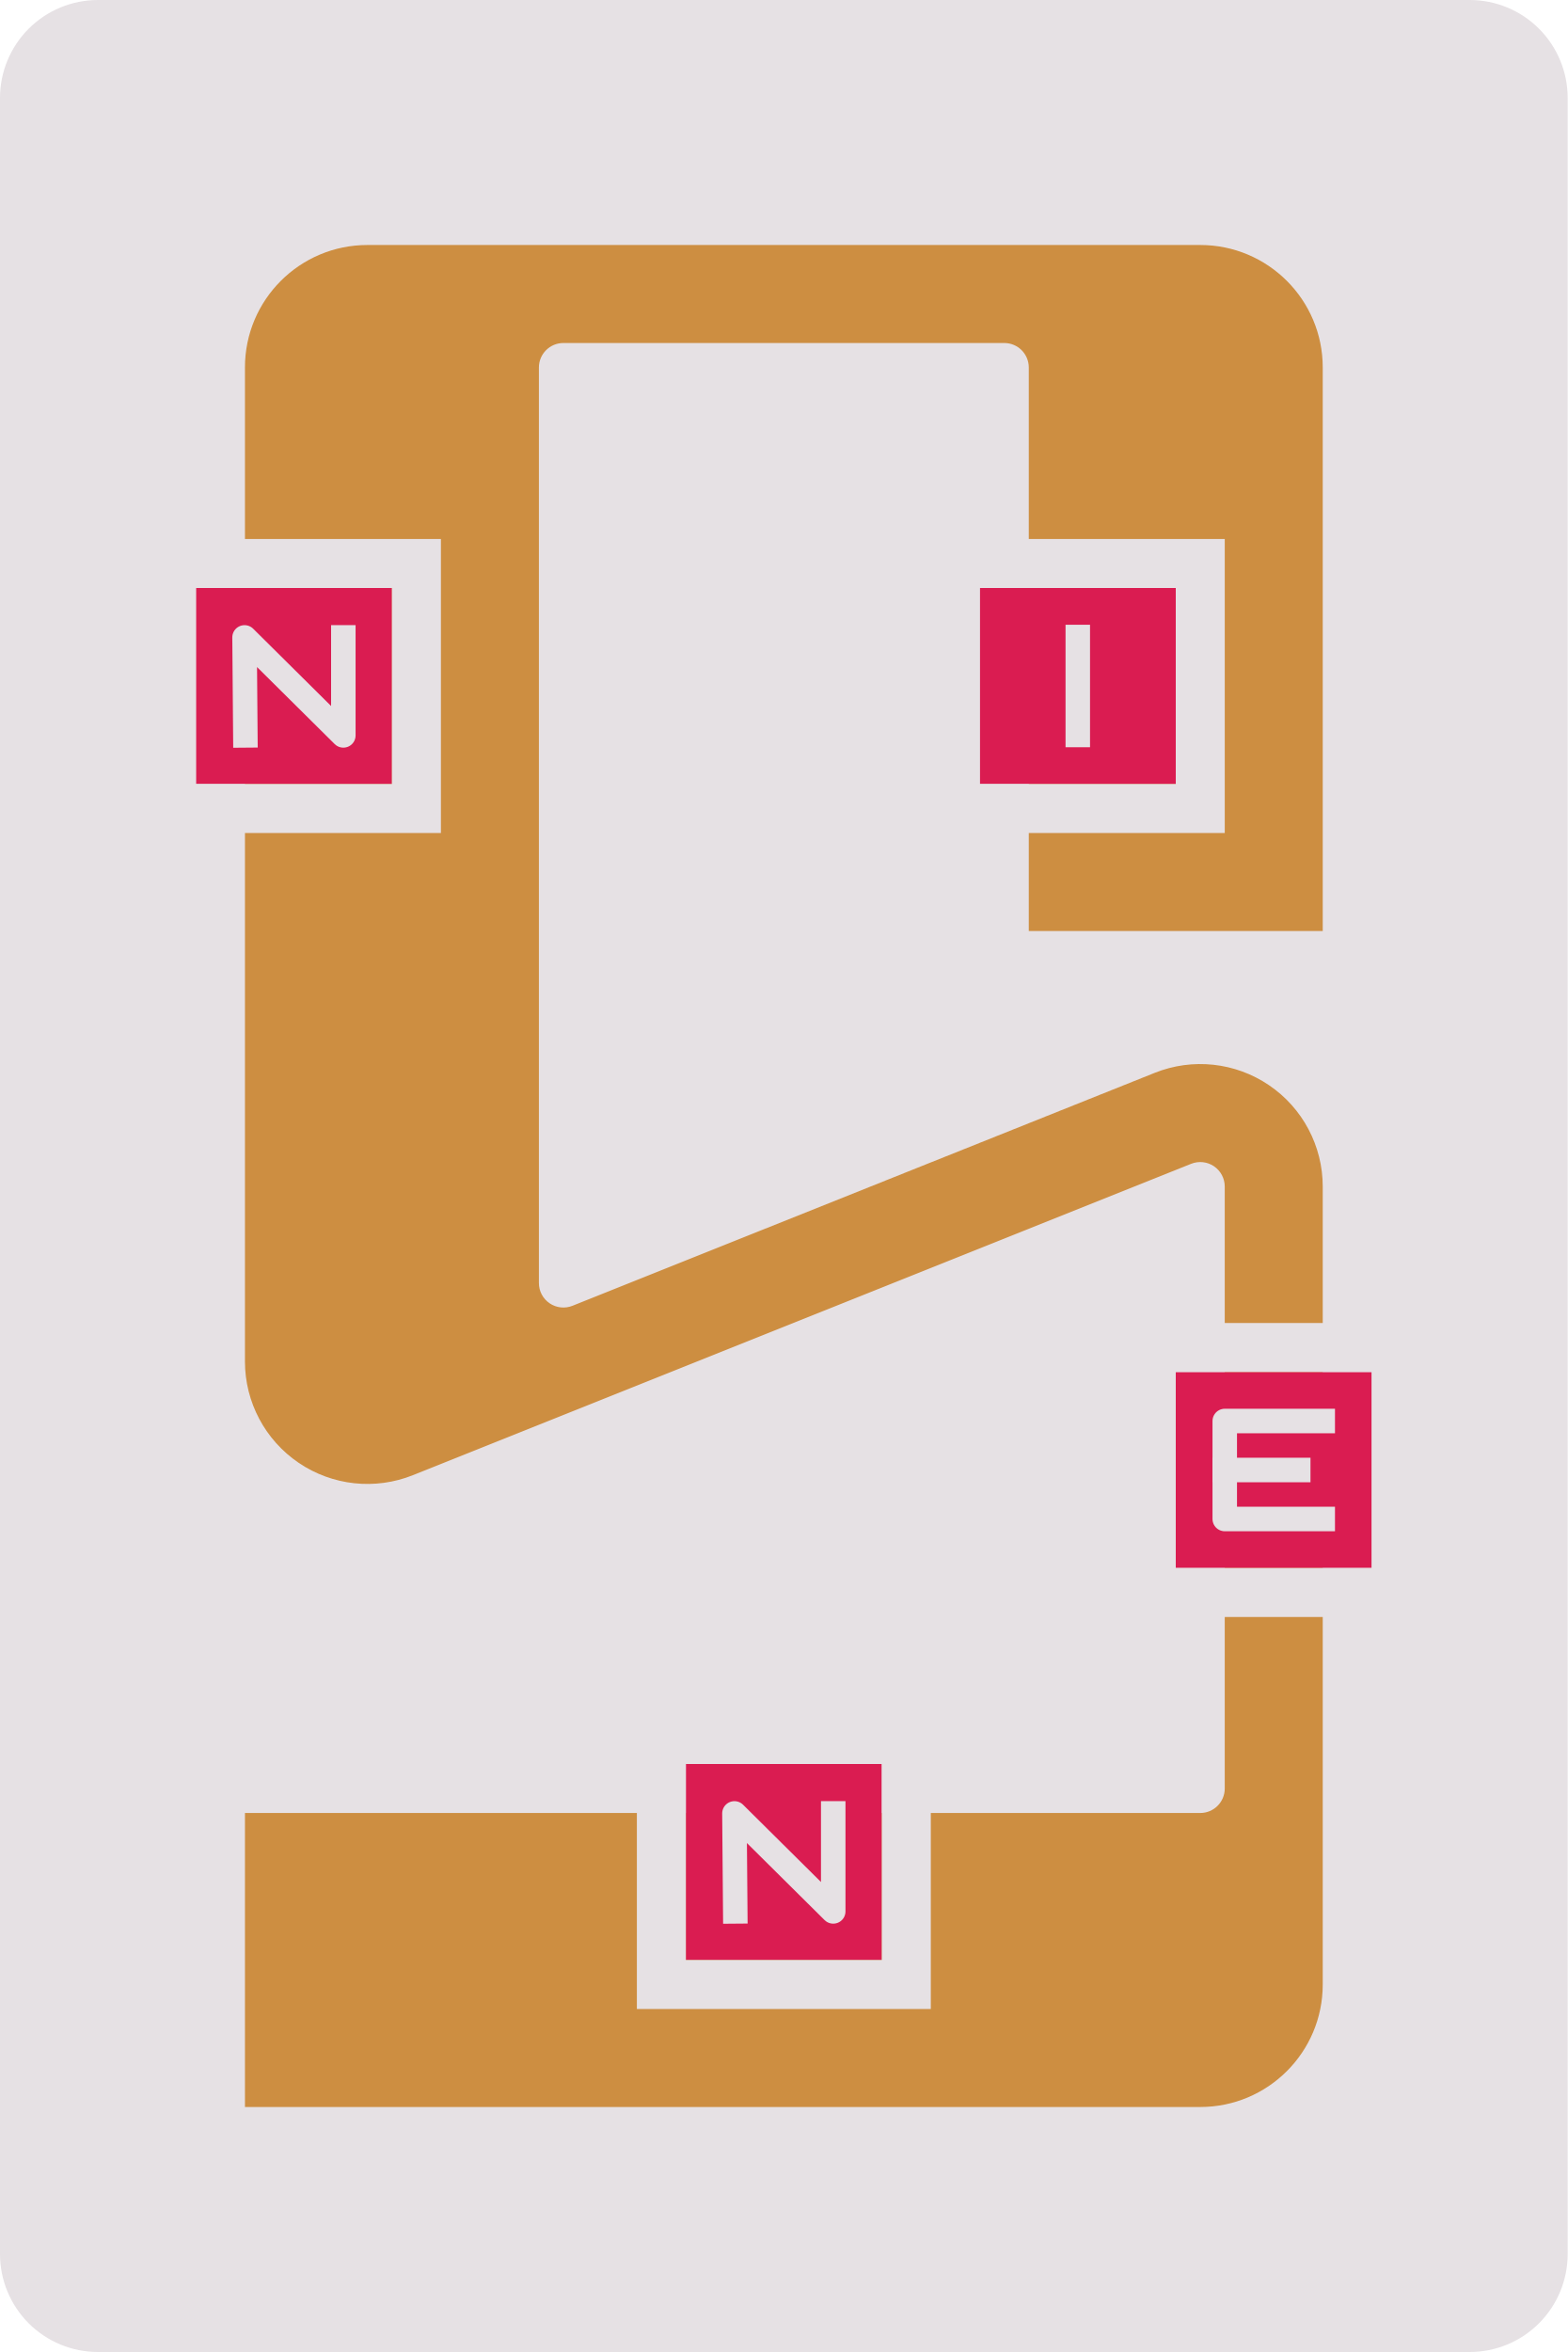
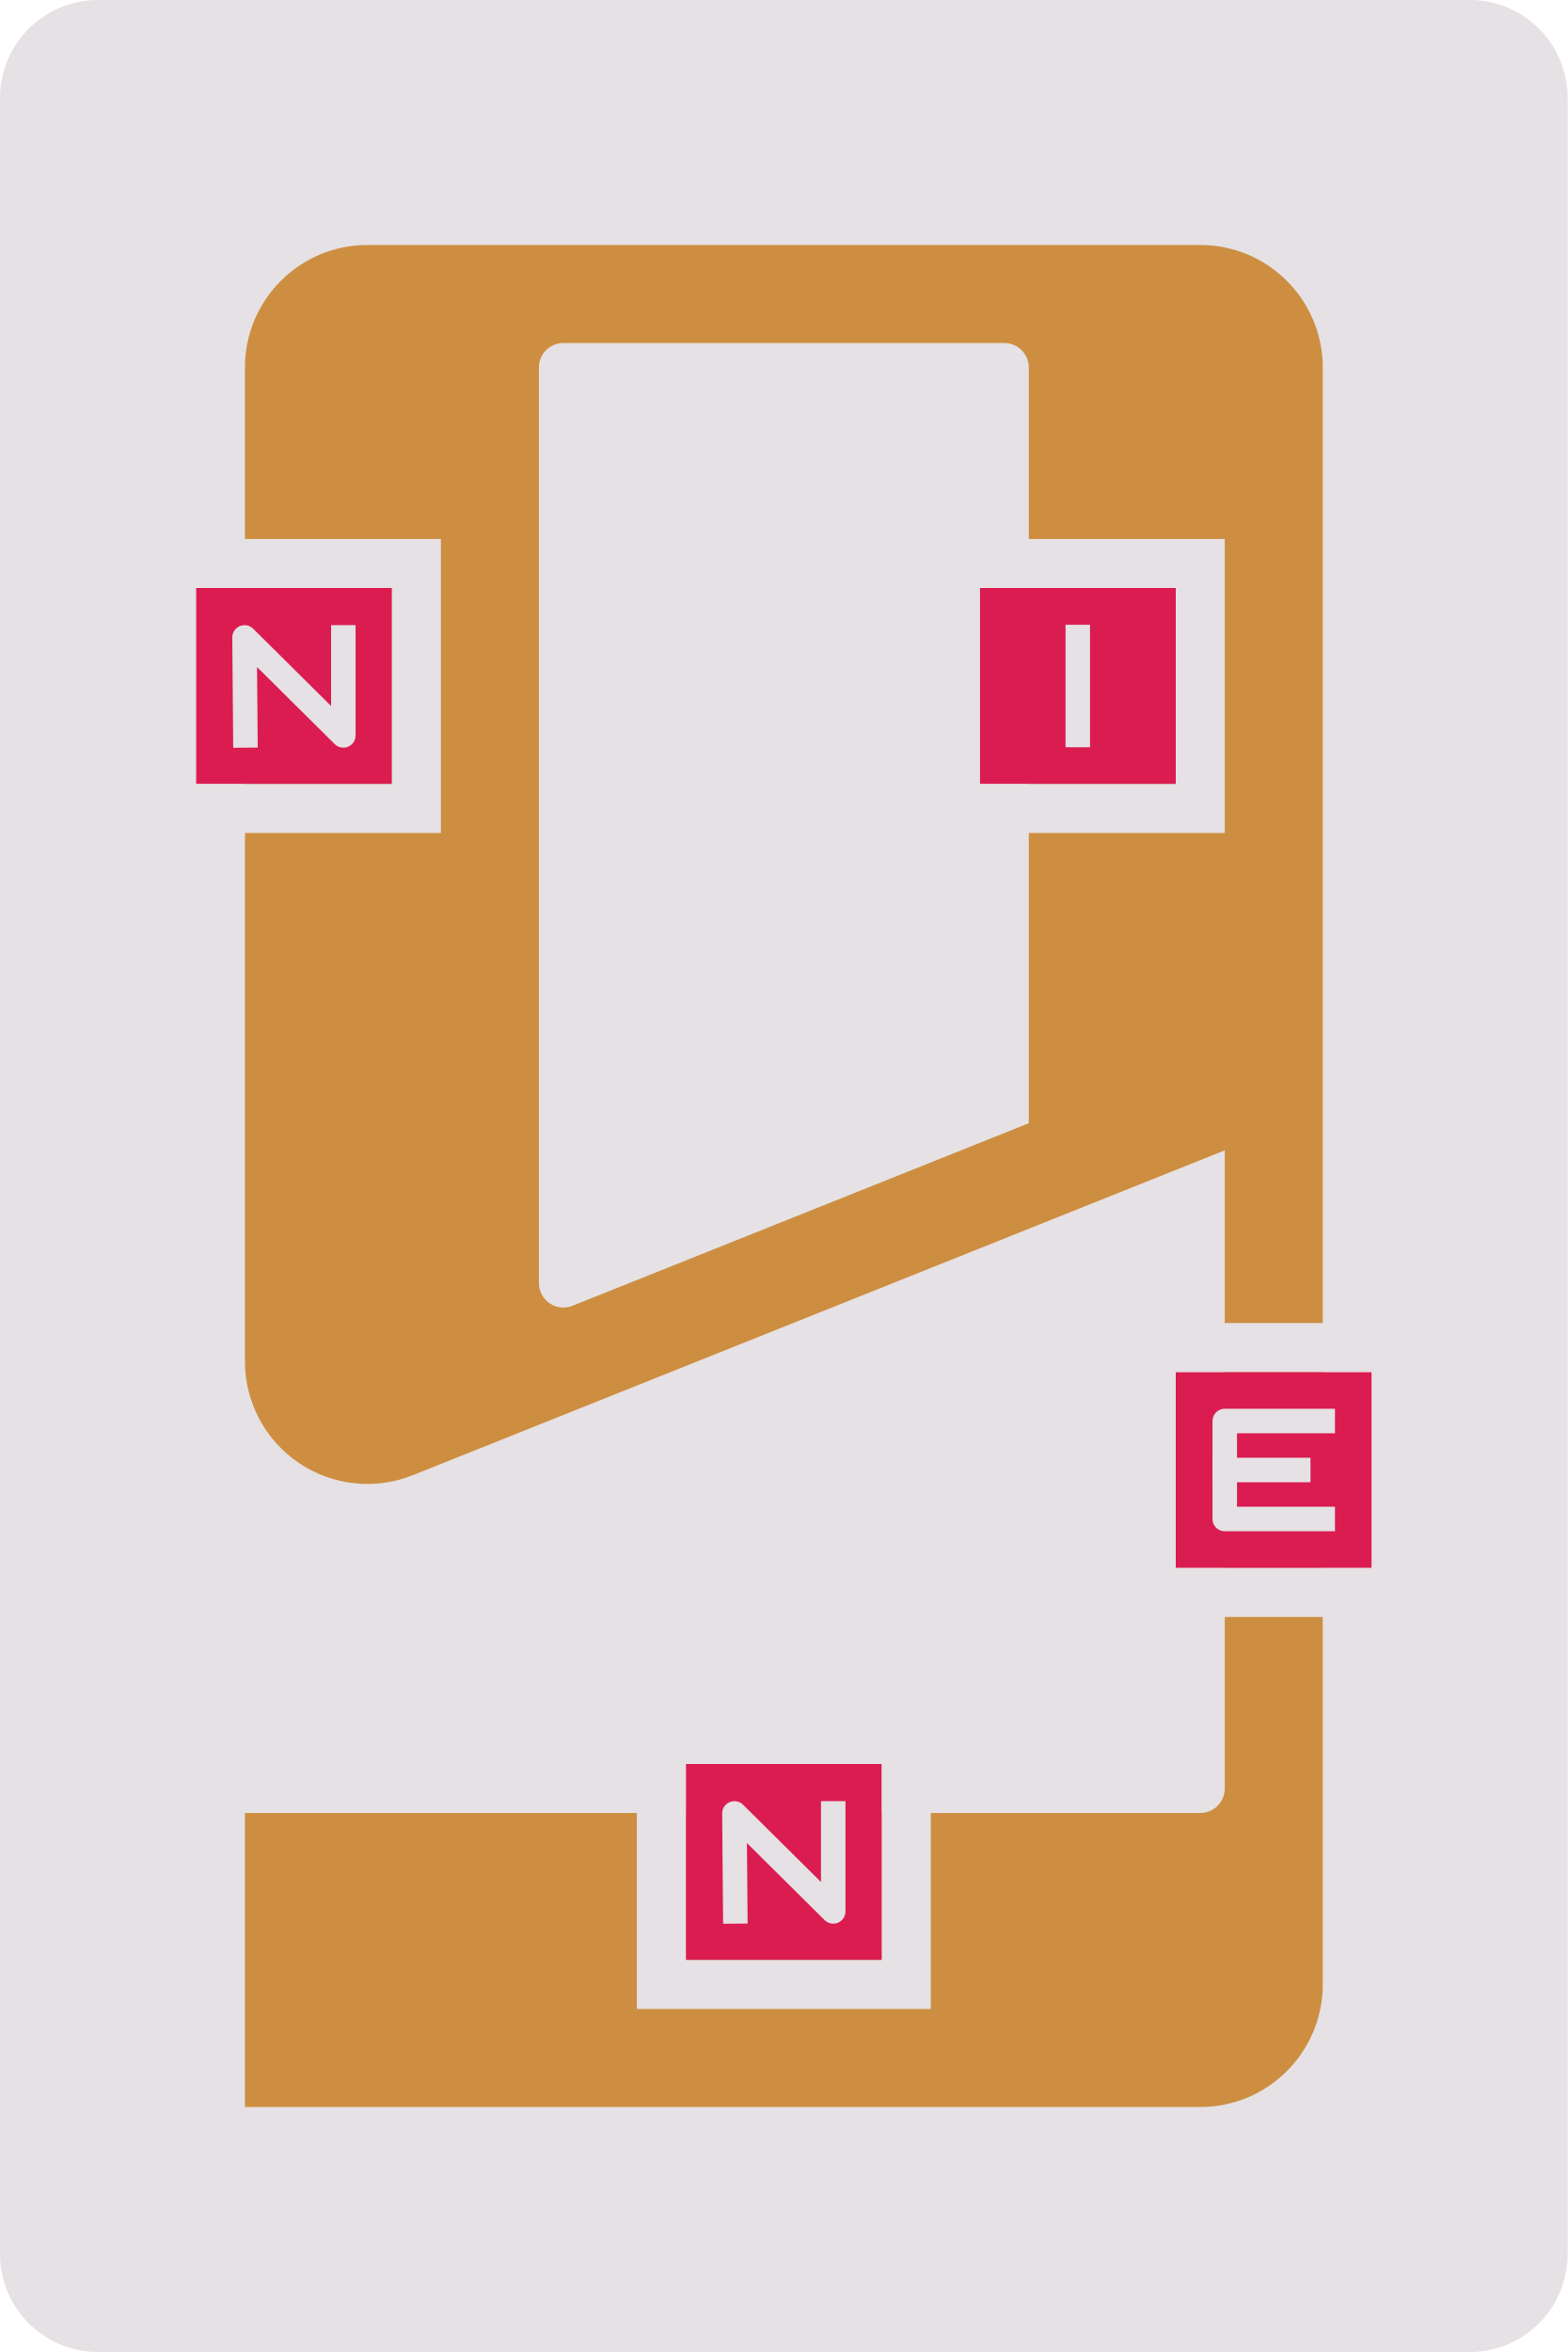
<svg xmlns="http://www.w3.org/2000/svg" width="100%" height="100%" viewBox="0 0 64 96" version="1.1" xml:space="preserve" style="fill-rule:evenodd;clip-rule:evenodd;stroke-linecap:square;stroke-linejoin:round;stroke-miterlimit:1.5;">
  <g transform="matrix(1,0,0,1,-204,-100)">
    <g id="number9" transform="matrix(1,0,0,1,204,100)">
      <rect x="0" y="0" width="64" height="96" style="fill:none;" />
      <clipPath id="_clip1">
        <rect x="0" y="0" width="64" height="96" />
      </clipPath>
      <g clip-path="url(#_clip1)">
        <g transform="matrix(0.914286,0,0,0.880734,-658.286,-559.266)">
          <path d="M785.625,635C786.785,635 787.898,635.478 788.719,636.33C789.539,637.182 790,638.337 790,639.542L790,739.458C790,740.663 789.539,741.818 788.719,742.67C787.898,743.522 786.785,744 785.625,744L724.375,744C723.215,744 722.102,743.522 721.281,742.67C720.461,741.818 720,740.663 720,739.458L720,639.542C720,638.337 720.461,637.182 721.281,636.33C722.102,635.478 723.215,635 724.375,635L785.625,635Z" style="fill:rgb(230,225,228);" />
        </g>
        <g transform="matrix(-0.95,5.55112e-17,-5.55112e-17,-0.95,127,93.6)">
-           <path d="M123.158,8L123.158,20.632L82.105,20.632C81.524,20.632 81.053,21.103 81.053,21.684L81.053,47.546C81.053,47.895 81.226,48.222 81.515,48.418C81.804,48.614 82.172,48.653 82.496,48.524L115.94,35.146C117.562,34.497 119.399,34.695 120.845,35.674C122.292,36.654 123.158,38.286 123.158,40.033L123.158,82.737C123.158,85.644 120.802,88 117.895,88L82.105,88C79.199,88 76.842,85.644 76.842,82.737L76.842,58.526L89.474,58.526L89.474,82.737C89.474,83.318 89.945,83.789 90.526,83.789L109.474,83.789C110.055,83.789 110.526,83.318 110.526,82.737L110.526,43.401C110.526,43.052 110.353,42.725 110.064,42.53C109.775,42.334 109.407,42.294 109.083,42.424L84.06,52.433C82.438,53.082 80.601,52.884 79.155,51.904C77.708,50.925 76.842,49.293 76.842,47.546L76.842,13.263C76.842,10.356 79.198,8 82.105,8L123.158,8Z" style="fill:rgb(205,142,65);" />
+           <path d="M81.053,49.101L115.94,35.146C117.562,34.497 119.399,34.695 120.845,35.674C122.292,36.654 123.158,38.286 123.158,40.033L123.158,82.737C123.158,85.644 120.802,88 117.895,88L82.105,88C79.199,88 76.842,85.644 76.842,82.737L76.842,13.263C76.842,10.356 79.198,8 82.105,8L123.158,8L123.158,20.632L82.105,20.632C81.524,20.632 81.053,21.103 81.053,21.684L81.053,49.101ZM89.474,50.267L89.474,82.737C89.474,83.318 89.945,83.789 90.526,83.789L109.474,83.789C110.055,83.789 110.526,83.318 110.526,82.737L110.526,43.401C110.526,43.052 110.353,42.725 110.064,42.53C109.775,42.334 109.407,42.294 109.083,42.424L89.474,50.267Z" style="fill:rgb(205,142,65);" />
        </g>
        <g transform="matrix(0.727273,0,0,0.727273,-48.7273,16.7273)">
          <rect x="78" y="10" width="11" height="11" style="fill:rgb(218,28,81);" />
          <path d="M91.75,23.75L75.25,23.75L75.25,7.25L91.75,7.25L91.75,23.75ZM89,10L78,10L78,21L89,21L89,10Z" style="fill:rgb(230,225,228);" />
        </g>
        <g transform="matrix(0.727273,0,0,0.727273,-28.7273,64.7273)">
          <rect x="78" y="10" width="11" height="11" style="fill:rgb(218,28,81);" />
          <path d="M91.75,23.75L75.25,23.75L75.25,7.25L91.75,7.25L91.75,23.75ZM89,10L78,10L78,21L89,21L89,10Z" style="fill:rgb(230,225,228);" />
        </g>
        <g transform="matrix(0.727273,0,0,0.727273,-16.7273,16.7273)">
          <rect x="78" y="10" width="11" height="11" style="fill:rgb(218,28,81);" />
          <path d="M91.75,23.75L75.25,23.75L75.25,7.25L91.75,7.25L91.75,23.75ZM89,10L78,10L78,21L89,21L89,10Z" style="fill:rgb(230,225,228);" />
        </g>
        <g transform="matrix(4.08216e-17,0.666667,-0.666667,4.08216e-17,65.3333,-48.6667)">
          <path d="M112,32L118,32" style="fill:none;stroke:rgb(230,225,228);stroke-width:1.5px;" />
        </g>
        <g transform="matrix(-0.666667,2.77556e-17,2.77556e-17,0.666667,88.6833,8.68326)">
          <path d="M112,26L112,32L118.05,26L118,32" style="fill:none;stroke:rgb(230,225,228);stroke-width:1.5px;" />
        </g>
        <g transform="matrix(-0.666667,2.77556e-17,2.77556e-17,0.666667,108.683,56.6833)">
          <path d="M112,26L112,32L118.05,26L118,32" style="fill:none;stroke:rgb(230,225,228);stroke-width:1.5px;" />
        </g>
        <g transform="matrix(0.727273,0,0,0.727273,-8.72727,48.7273)">
          <rect x="78" y="10" width="11" height="11" style="fill:rgb(218,28,81);" />
          <path d="M91.75,23.75L75.25,23.75L75.25,7.25L91.75,7.25L91.75,23.75ZM89,10L78,10L78,21L89,21L89,10Z" style="fill:rgb(230,225,228);" />
        </g>
        <g transform="matrix(0.5,0,0,0.5,10,52)">
          <path d="M88,12L80,12L80,20L88,20" style="fill:none;stroke:rgb(230,225,228);stroke-width:2px;" />
        </g>
        <g transform="matrix(0.5,0,0,0.5,-6,44)">
          <path d="M112,32L118,32" style="fill:none;stroke:rgb(230,225,228);stroke-width:2px;" />
        </g>
      </g>
    </g>
  </g>
</svg>
